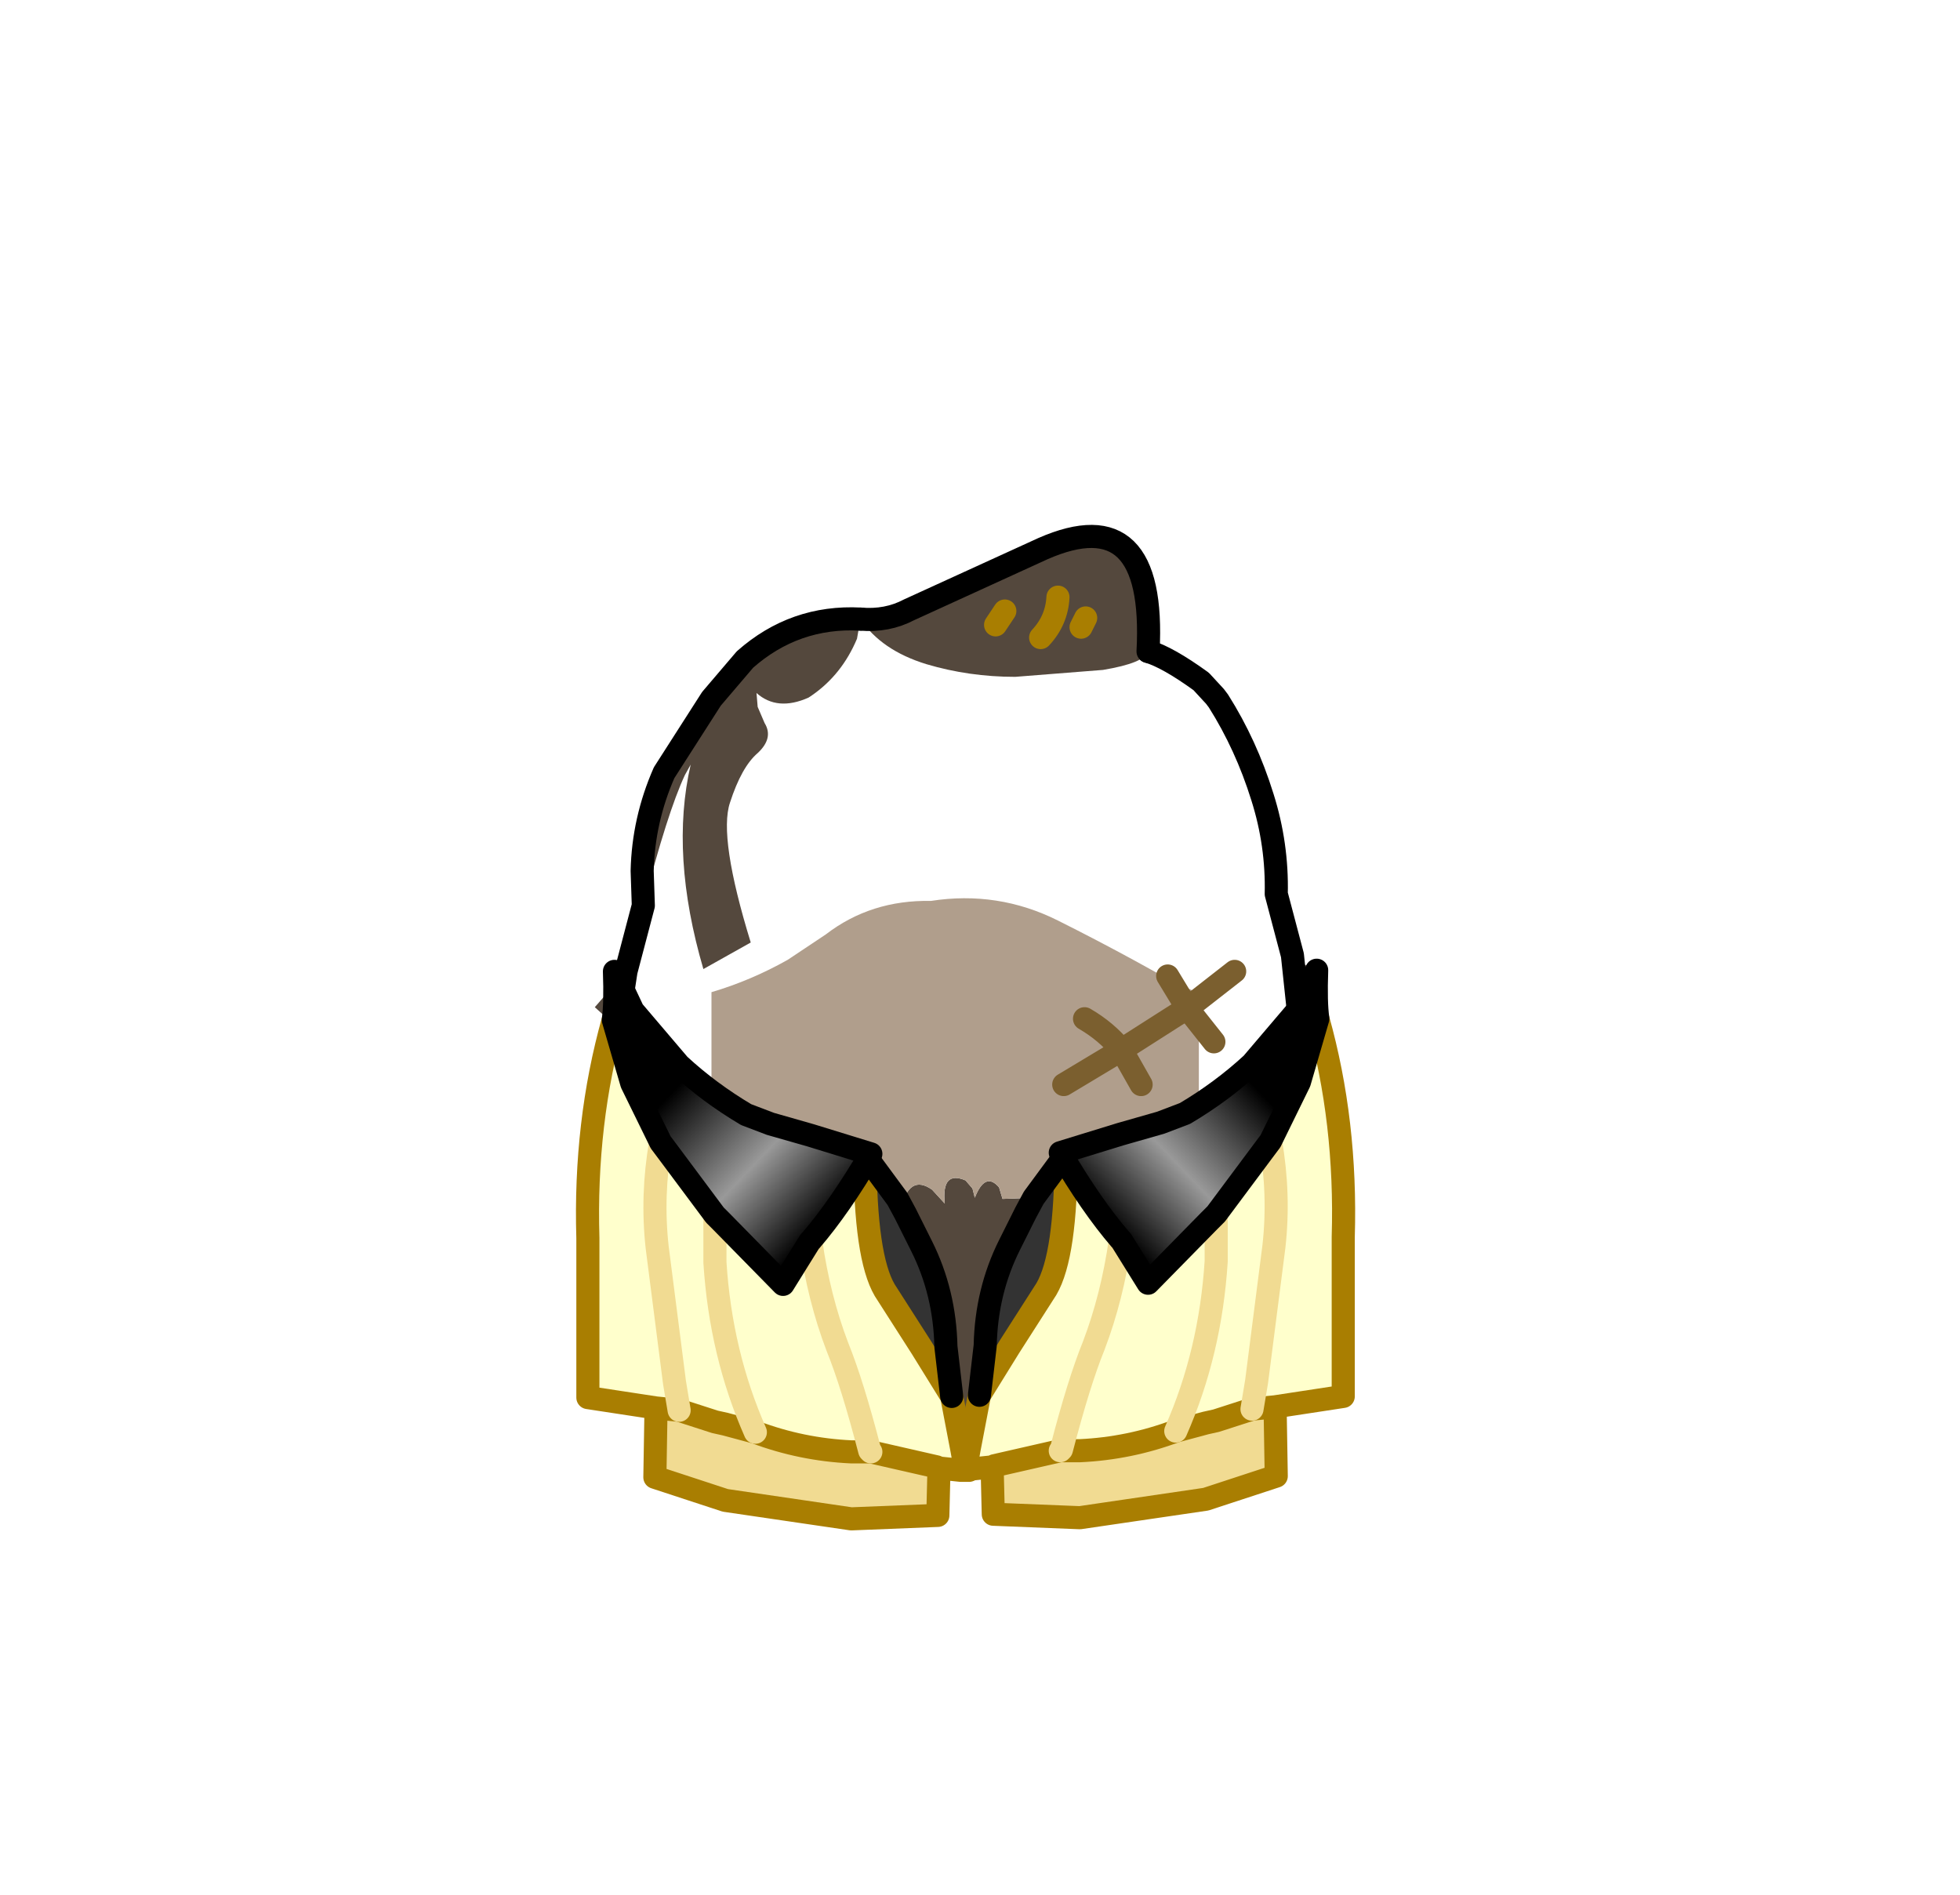
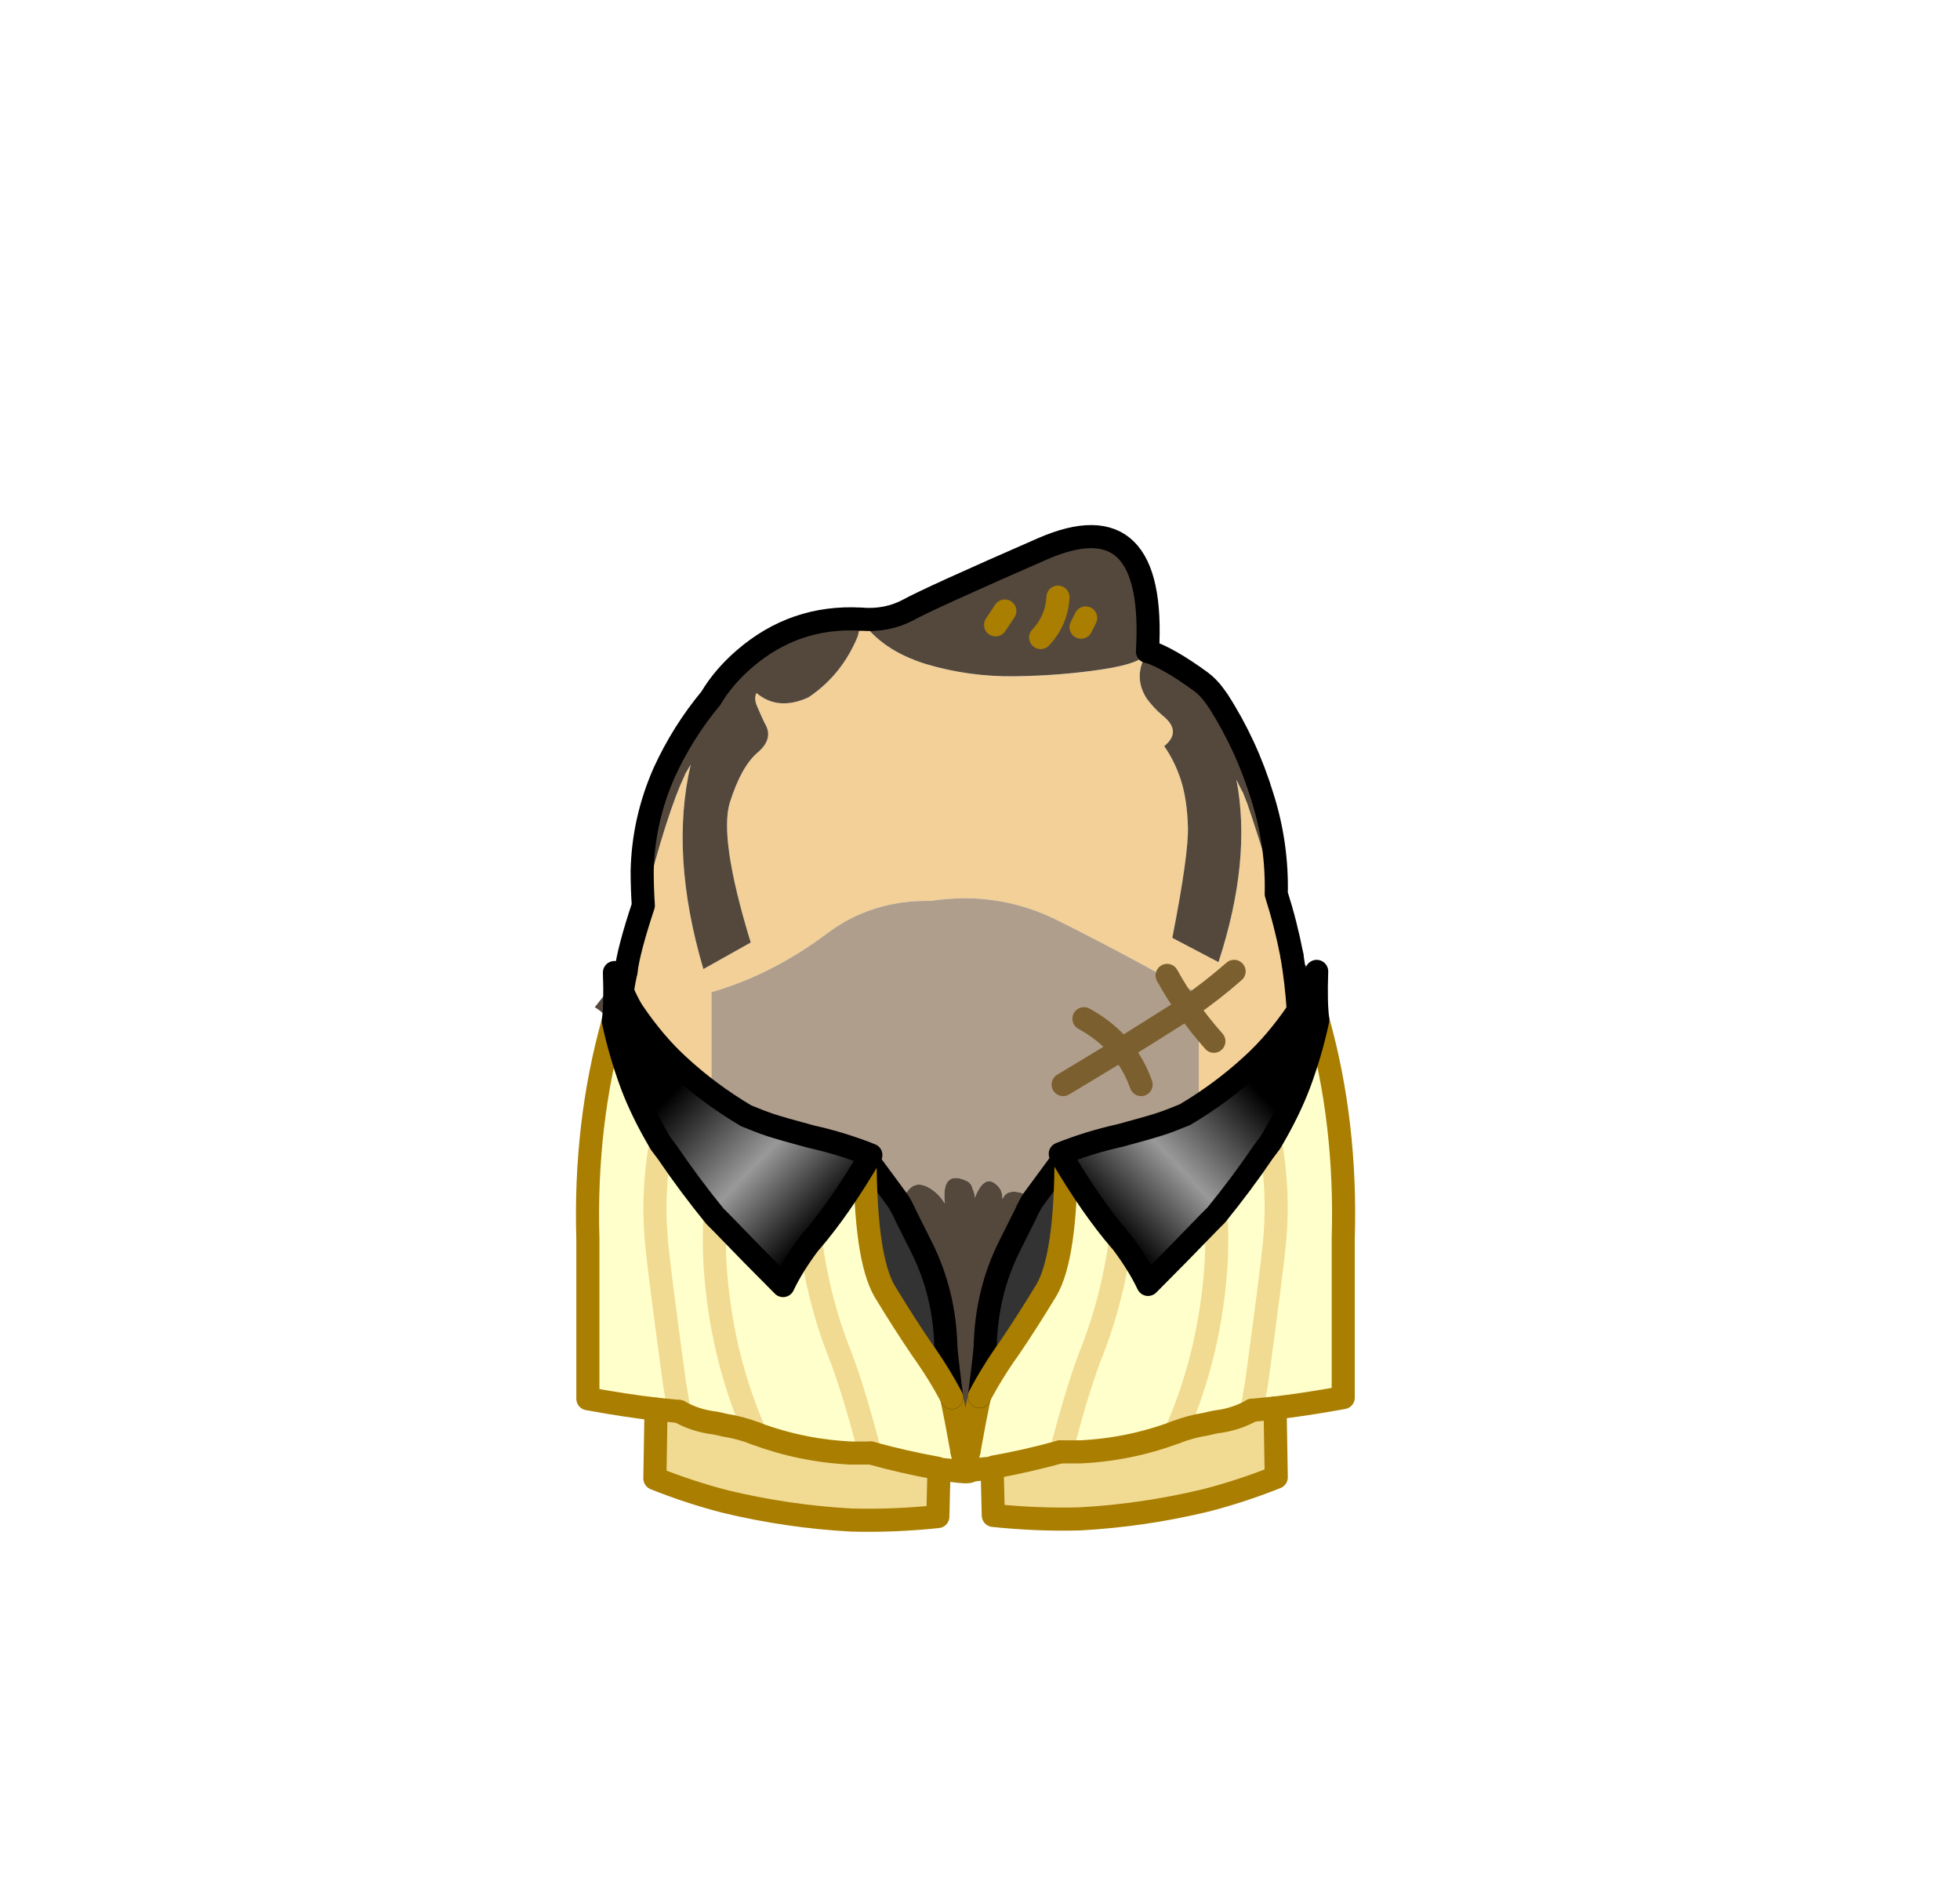
- <svg xmlns="http://www.w3.org/2000/svg" xmlns:xlink="http://www.w3.org/1999/xlink" height="82" width="84.85">
-   <g transform="translate(37.4 42.25)">
-     <use height="38.95" transform="translate(-11.65 -19.55)" width="31.25" xlink:href="#a" />
-     <use height="24.7" transform="translate(3.75 -.75)" width="17.5" xlink:href="#b" />
-     <use height="24.7" transform="matrix(-1 0 0 1 5.05 -.7)" width="17.5" xlink:href="#b" />
-   </g>
-   <defs>
+ <svg xmlns="http://www.w3.org/2000/svg" xmlns:xlink="http://www.w3.org/1999/xlink" height="82" width="84.85" version="1.1" id="svg5716">
+   <defs id="defs5714">
    <g id="a">
-       <path d="m-.15-15.45-.15.85q-.65 1.55-1.95 2.45l-.15.1q-1.35.6-2.25-.2l.05.6.3.7q.4.65-.3 1.3-.7.6-1.2 2.15-.5 1.5.9 6.05L-6.95-.3Q-8.4-5.25-7.5-9.15l-.25.45q-.75 1.6-1.8 5.65l-.05-1.5q.05-2.2.95-4.25L-6.6-12l1.45-1.7q2.15-1.9 5-1.75M-10.3-.2l-.1.65-.25 2-.45-.6-.55-.5L-10.3-.2m29.1 1.65L18.55-.9q.55.5 1.05.65l-.8 1.7M7.35 9.6l-.35.65-.7 1.4q-1 2-1.05 4.35L5 18.15h-.05l-.2.9V19H4.1l-.85-5.25q-.35-1.65-1.2-3l-.45-.65q.35-1.55 1.35-.85l.55.6q-.15-1.45.9-1l.3.35.1.4q.45-1.15 1.05-.45l.15.5 1.35-.05" fill="#54483d" fill-rule="evenodd" transform="translate(11.65 19.55)" />
-       <path d="M-6.6 5.6V.7Q-4.9.2-3.3-.7l1.65-1.1Q.3-3.3 2.9-3.25q2.9-.45 5.5.85 1.7.85 3.35 1.75l1.45.8.3.15 1 .45v4.8q-.5.1-.6.4l-1.05.4-1.75.5q-1.35.3-2.35.85l-1.4 1.9L6 9.65l-.15-.5q-.6-.7-1.05.45l-.1-.4-.3-.35q-1.05-.45-.9 1l-.55-.6q-1-.7-1.35.85l-1.45-2 .4-.55h-.9l-1.7-.4-1.45-.25-2.35-.95q-.4-.15-.75-.35" fill="#b09e8c" fill-rule="evenodd" transform="translate(11.65 19.55)" />
-       <path d="M11.1 11.45v-.05l.05.05h-.05" fill-rule="evenodd" transform="translate(11.65 19.55)" />
-       <path d="m5 18.15-.25 1.25v-.35l.2-.9H5" fill="#ffc" fill-rule="evenodd" transform="translate(11.65 19.55)" />
-       <path d="M17.85-3.55q.05-2.15-.6-4.2-.7-2.25-1.9-4.15l-.15-.2-.6-.65q-1.45-1.05-2.3-1.3m-21.85 11L-10.3-.2l-.1.65-.25 2m29.45-1L18.55-.9l-.7-2.65m-18-11.9q-2.85-.15-5 1.75L-6.6-12l-2.05 3.2q-.9 2.05-.95 4.25l.05 1.5" fill="none" stroke="#000" stroke-linecap="round" stroke-linejoin="round" transform="translate(11.65 19.55)" />
-       <path d="M11.1 11.45v-.05Q9.85 9.95 8.75 7.7" fill="none" stroke="#a97e01" stroke-linecap="round" stroke-linejoin="round" transform="translate(11.65 19.55)" />
-       <path d="M13.15 0 14 1.4l2.05-1.6m-.9 3.05L14 1.4l-.5.3-2.35 1.5.85 1.5m-3.35 0 2.5-1.5q-.65-.8-1.6-1.35" fill="none" stroke="#7b5f2f" stroke-linecap="round" stroke-linejoin="round" transform="translate(11.65 19.55)" />
-       <path d="M12.3-14.05q-.15.5-1.95.8l-3.8.3q-2 0-3.85-.55-1.95-.6-2.85-1.95 1.15.1 2.1-.4l5.8-2.65q4.9-2.15 4.55 4.45m-4.65-.6q.7-.75.75-1.75-.05 1-.75 1.75m1.75-.45.2-.4-.2.4m-3.7-.1.4-.6-.4.6" fill="#54483d" fill-rule="evenodd" transform="translate(11.65 19.55)" />
-       <path d="M-.15-15.45q1.15.1 2.1-.4l5.8-2.65q4.9-2.15 4.55 4.45" fill="none" stroke="#000" stroke-linecap="round" stroke-linejoin="round" transform="translate(11.65 19.55)" />
-       <path d="m6.1-15.8-.4.6m3.9-.3-.2.4m-1-1.3q-.05 1-.75 1.75" fill="none" stroke="#a97e01" stroke-linecap="round" stroke-linejoin="round" transform="translate(11.65 19.55)" />
+       <path d="m-.15-15.45-.15.85q-.65 1.55-1.95 2.45l-.15.1q-1.35.6-2.25-.2l.05.6.3.7q.4.65-.3 1.3-.7.6-1.2 2.15-.5 1.5.9 6.05L-6.95-.3Q-8.4-5.25-7.5-9.15l-.25.45q-.75 1.6-1.8 5.65l-.05-1.5q.05-2.2.95-4.25L-6.6-12l1.45-1.7q2.15-1.9 5-1.75M-10.3-.2l-.1.65-.25 2-.45-.6-.55-.5L-10.3-.2m29.1 1.65L18.55-.9q.55.5 1.05.65l-.8 1.7M7.35 9.6l-.35.65-.7 1.4q-1 2-1.05 4.35L5 18.15h-.05l-.2.9V19H4.1l-.85-5.25q-.35-1.65-1.2-3l-.45-.65q.35-1.55 1.35-.85l.55.6q-.15-1.45.9-1l.3.35.1.4q.45-1.15 1.05-.45l.15.5 1.35-.05" fill="#54483d" fill-rule="evenodd" transform="translate(11.65 19.55)" id="path5666" />
+       <path d="M-6.6 5.6V.7Q-4.9.2-3.3-.7l1.65-1.1Q.3-3.3 2.9-3.25q2.9-.45 5.5.85 1.7.85 3.35 1.75l1.45.8.3.15 1 .45v4.8q-.5.1-.6.4l-1.05.4-1.75.5q-1.35.3-2.35.85l-1.4 1.9L6 9.65l-.15-.5q-.6-.7-1.05.45l-.1-.4-.3-.35q-1.05-.45-.9 1l-.55-.6q-1-.7-1.35.85l-1.45-2 .4-.55h-.9l-1.7-.4-1.45-.25-2.35-.95q-.4-.15-.75-.35" fill="#b09e8c" fill-rule="evenodd" transform="translate(11.65 19.55)" id="path5668" />
+       <path d="M11.1 11.45v-.05l.05.05h-.05" fill-rule="evenodd" transform="translate(11.65 19.55)" id="path5670" />
+       <path d="m5 18.15-.25 1.25v-.35l.2-.9H5" fill="#ffc" fill-rule="evenodd" transform="translate(11.65 19.55)" id="path5672" />
+       <path d="M17.85-3.55q.05-2.15-.6-4.2-.7-2.25-1.9-4.15l-.15-.2-.6-.65q-1.45-1.05-2.3-1.3m-21.85 11L-10.3-.2l-.1.65-.25 2m29.45-1L18.55-.9l-.7-2.65m-18-11.9q-2.85-.15-5 1.75L-6.6-12l-2.05 3.2q-.9 2.05-.95 4.25l.05 1.5" fill="none" stroke="#000" stroke-linecap="round" stroke-linejoin="round" transform="translate(11.65 19.55)" id="path5674" />
+       <path d="M11.1 11.45v-.05Q9.85 9.95 8.75 7.7" fill="none" stroke="#a97e01" stroke-linecap="round" stroke-linejoin="round" transform="translate(11.65 19.55)" id="path5676" />
+       <path d="M13.15 0 14 1.4l2.05-1.6m-.9 3.05L14 1.4l-.5.3-2.35 1.5.85 1.5m-3.35 0 2.5-1.5q-.65-.8-1.6-1.35" fill="none" stroke="#7b5f2f" stroke-linecap="round" stroke-linejoin="round" transform="translate(11.65 19.55)" id="path5678" />
+       <path d="M12.3-14.05q-.15.5-1.95.8l-3.8.3q-2 0-3.85-.55-1.95-.6-2.85-1.95 1.15.1 2.1-.4l5.8-2.65q4.9-2.15 4.55 4.45m-4.65-.6q.7-.75.75-1.75-.05 1-.75 1.75m1.75-.45.2-.4-.2.4m-3.7-.1.4-.6-.4.6" fill="#54483d" fill-rule="evenodd" transform="translate(11.65 19.55)" id="path5680" />
+       <path d="M-.15-15.45q1.15.1 2.1-.4l5.8-2.65q4.9-2.15 4.55 4.45" fill="none" stroke="#000" stroke-linecap="round" stroke-linejoin="round" transform="translate(11.65 19.55)" id="path5682" />
+       <path d="m6.1-15.8-.4.6m3.9-.3-.2.4m-1-1.3q-.05 1-.75 1.75" fill="none" stroke="#a97e01" stroke-linecap="round" stroke-linejoin="round" transform="translate(11.65 19.55)" id="path5684" />
    </g>
    <g id="d">
-       <path d="M4.5 7.95q1.1 2.25 2.35 3.7v.05h.05l1.15 1.85 2.65-2.7.3-.3 2.05-2.75.3-.4 1.25-2.55.8-2.75q1.25 4.45 1.1 9.45v6.9l-2.95.45-1 .1.2-1.2.75-5.85q.25-2.25-.15-4.55.4 2.3.15 4.55l-.75 5.85-.2 1.2-1.55.5-.45.1-1.3.35q-2 .75-4.15.85h-.85l-2.85.65-.1.05-.95.1H0v-.85h.05l.1.85.15-.85.45-2.35 1.3-2.1 1.6-2.5q.85-1.45.85-5.85m2.35 3.75q-.35 2.45-1.15 4.55-.65 1.6-1.4 4.5l-.05.05.05-.05q.75-2.9 1.4-4.5.8-2.1 1.15-4.55M11 10.55v2.05q-.25 3.95-1.75 7.35 1.5-3.4 1.75-7.35v-2.05" fill="#ffc" fill-rule="evenodd" transform="translate(.5 .5)" />
-       <path d="M.75 18.4 1 16.25q.05-2.35 1.05-4.35l.7-1.4.35-.65 1.4-1.9q0 4.4-.85 5.85l-1.6 2.5-1.3 2.1" fill="#333" fill-rule="evenodd" transform="translate(.5 .5)" />
-       <path d="M.05 20.75H.3l-.15.85-.1-.85" fill="#54483d" fill-rule="evenodd" transform="translate(.5 .5)" />
-       <path d="m13.55 18.9.05 3-3.05 1-5.45.8-3.75-.15-.05-2.05.1-.05 2.85-.65h.85q2.15-.1 4.15-.85l1.3-.35.45-.1 1.55-.5 1-.1" fill="#f1db92" fill-rule="evenodd" transform="translate(.5 .5)" />
-       <path d="M15.4 2.1q1.25 4.45 1.1 9.45v6.9l-2.95.45.05 3-3.05 1-5.45.8-3.75-.15-.05-2.05-.95.1H0m.3-.85.45-2.35 1.3-2.1 1.6-2.5q.85-1.45.85-5.85M12.55 19l1-.1M.15 21.6l.15-.85m-.25 0 .1.85m12.4-2.6-1.55.5-.45.1-1.3.35q-2 .75-4.15.85h-.85l-2.85.65-.1.05" fill="none" stroke="#a97e01" stroke-linecap="round" stroke-linejoin="round" transform="translate(.5 .5)" />
-       <path d="M13.35 7.4q.4 2.3.15 4.55l-.75 5.85-.2 1.2m-8.3 1.8.05-.05q.75-2.9 1.4-4.5.8-2.1 1.15-4.55m2.4 8.25q1.5-3.4 1.75-7.35v-2.05" fill="none" stroke="#f1db92" stroke-linecap="round" stroke-linejoin="round" transform="translate(.5 .5)" />
-       <path d="M.75 18.4 1 16.25q.05-2.35 1.05-4.35l.7-1.4.35-.65 1.4-1.9" fill="none" stroke="#000" stroke-linecap="round" stroke-linejoin="round" transform="translate(.5 .5)" />
-       <path d="m14.55 1.7.8-1.7q-.05 1.4.05 2.1l-.8 2.75-1.25 2.55-.3.4L11 10.55l-.3.3-2.65 2.7L6.9 11.7l-.05-.05Q5.6 10.2 4.25 7.9l2.6-.8 1.75-.5 1.05-.4q1.6-.95 2.9-2.15l2-2.35" fill="url(#c)" fill-rule="evenodd" transform="translate(.5 .5)" />
-       <path d="m14.55 1.7.8-1.7q-.05 1.4.05 2.1l-.8 2.75-1.25 2.55-.3.4L11 10.55l-.3.3-2.65 2.7L6.9 11.7l-.05-.05Q5.6 10.2 4.25 7.9l2.6-.8 1.75-.5 1.05-.4q1.6-.95 2.9-2.15l2-2.35Z" fill="none" stroke="#000" stroke-linecap="round" stroke-linejoin="round" transform="translate(.5 .5)" />
+       <path d="M4.5 7.95q1.1 2.25 2.35 3.7v.05h.05l1.15 1.85 2.65-2.7.3-.3 2.05-2.75.3-.4 1.25-2.55.8-2.75q1.25 4.45 1.1 9.45v6.9l-2.95.45-1 .1.2-1.2.75-5.85q.25-2.25-.15-4.55.4 2.3.15 4.55l-.75 5.85-.2 1.2-1.55.5-.45.1-1.3.35q-2 .75-4.15.85h-.85l-2.85.65-.1.05-.95.1H0v-.85h.05l.1.85.15-.85.45-2.35 1.3-2.1 1.6-2.5q.85-1.45.85-5.85m2.35 3.75q-.35 2.45-1.15 4.55-.65 1.6-1.4 4.5l-.05.05.05-.05q.75-2.9 1.4-4.5.8-2.1 1.15-4.55M11 10.55v2.05q-.25 3.95-1.75 7.35 1.5-3.4 1.75-7.35v-2.05" fill="#ffc" fill-rule="evenodd" transform="translate(.5 .5)" id="path5687" />
+       <path d="M.75 18.4 1 16.25q.05-2.35 1.05-4.35l.7-1.4.35-.65 1.4-1.9q0 4.4-.85 5.85l-1.6 2.5-1.3 2.1" fill="#333" fill-rule="evenodd" transform="translate(.5 .5)" id="path5689" />
+       <path d="M.05 20.75H.3l-.15.85-.1-.85" fill="#54483d" fill-rule="evenodd" transform="translate(.5 .5)" id="path5691" />
+       <path d="m13.55 18.9.05 3-3.05 1-5.45.8-3.75-.15-.05-2.05.1-.05 2.85-.65h.85q2.15-.1 4.15-.85l1.3-.35.45-.1 1.55-.5 1-.1" fill="#f1db92" fill-rule="evenodd" transform="translate(.5 .5)" id="path5693" />
+       <path d="M15.4 2.1q1.25 4.45 1.1 9.45v6.9l-2.95.45.05 3-3.05 1-5.45.8-3.75-.15-.05-2.05-.95.1H0m.3-.85.45-2.35 1.3-2.1 1.6-2.5q.85-1.45.85-5.85M12.55 19l1-.1M.15 21.6l.15-.85m-.25 0 .1.85m12.4-2.6-1.55.5-.45.1-1.3.35q-2 .75-4.15.85h-.85l-2.85.65-.1.05" fill="none" stroke="#a97e01" stroke-linecap="round" stroke-linejoin="round" transform="translate(.5 .5)" id="path5695" />
+       <path d="M13.35 7.4q.4 2.3.15 4.55l-.75 5.85-.2 1.2m-8.3 1.8.05-.05q.75-2.9 1.4-4.5.8-2.1 1.15-4.55m2.4 8.25q1.5-3.4 1.75-7.35v-2.05" fill="none" stroke="#f1db92" stroke-linecap="round" stroke-linejoin="round" transform="translate(.5 .5)" id="path5697" />
+       <path d="M.75 18.4 1 16.25q.05-2.35 1.05-4.35l.7-1.4.35-.65 1.4-1.9" fill="none" stroke="#000" stroke-linecap="round" stroke-linejoin="round" transform="translate(.5 .5)" id="path5699" />
+       <path d="m14.55 1.7.8-1.7q-.05 1.4.05 2.1l-.8 2.75-1.25 2.55-.3.4L11 10.55l-.3.3-2.65 2.7L6.9 11.7l-.05-.05Q5.6 10.2 4.25 7.9l2.6-.8 1.75-.5 1.05-.4q1.6-.95 2.9-2.15l2-2.35" fill="url(#c)" fill-rule="evenodd" transform="translate(.5 .5)" id="path5701" />
+       <path d="m14.55 1.7.8-1.7q-.05 1.4.05 2.1l-.8 2.75-1.25 2.55-.3.4L11 10.55l-.3.3-2.65 2.7L6.9 11.7l-.05-.05Q5.6 10.2 4.25 7.9l2.6-.8 1.75-.5 1.05-.4q1.6-.95 2.9-2.15l2-2.35Z" fill="none" stroke="#000" stroke-linecap="round" stroke-linejoin="round" transform="translate(.5 .5)" id="path5703" />
    </g>
    <linearGradient gradientTransform="matrix(-.0038 .0037 -.0057 -.006 7.35 5.75)" gradientUnits="userSpaceOnUse" id="c" spreadMethod="pad" x1="-819.2" x2="819.2">
-       <stop offset="0" />
-       <stop offset=".545" stop-color="#999" />
-       <stop offset="1" />
+       <stop offset="0" id="stop5706" />
+       <stop offset=".545" stop-color="#999" id="stop5708" />
+       <stop offset="1" id="stop5710" />
    </linearGradient>
    <use height="24.7" width="17.5" xlink:href="#d" id="b" />
+     <linearGradient gradientUnits="userSpaceOnUse" color-interpolation="sRGB" x1="10.5" y1="2.75" x2="4.2" y2="8.75" id="linearGradient">
+       <stop stop-color="#000" stop-opacity="1" offset="0" id="stop2494" />
+       <stop stop-color="#999" stop-opacity="1" offset="0.545" id="stop2496" />
+       <stop stop-color="#000" stop-opacity="1" offset="1" id="stop2498" />
+     </linearGradient>
+     <linearGradient xlink:href="#linearGradient" id="linearGradient5949" gradientUnits="userSpaceOnUse" x1="10.5" y1="2.75" x2="4.2" y2="8.75" />
+     <linearGradient xlink:href="#linearGradient" id="linearGradient5989" gradientUnits="userSpaceOnUse" x1="10.5" y1="2.75" x2="4.2" y2="8.75" />
  </defs>
+   <g style="display:inline" id="g4760" transform="translate(37.4,42.25)">
+     <path fill="#f2d097" d="m 12.275,-14.05 q -0.139,0.502 -1.95,0.775 -1.819,0.275 -3.8,0.3 -1.976,0.025 -3.825,-0.525 -1.95,-0.6 -2.85,-1.95 -0.046,0.594 -0.15,0.825 -0.663,1.55 -1.975,2.475 -0.074,0.051 -0.15,0.1 -1.307,0.579 -2.225,-0.2 -0.124,0.225 0.025,0.575 0.149,0.35 0.325,0.725 0.417,0.665 -0.3,1.275 -0.71,0.604 -1.2,2.15 -0.487,1.548 0.9,6.075 L -6.95,-0.3 Q -8.407,-5.234 -7.5,-9.15 l -0.25,0.425 V -8.7 q -0.766,1.579 -1.8,5.65 -0.637,1.919 -0.75,2.85 -0.11,0.529 -0.125,0.65 -0.176,1.4 -0.25,1.975 0.097,0.129 0.2,0.25 1.801,1.804 3.875,2.9 V 0.7 q 1.693,-0.488 3.275,-1.4 0.855,-0.489 1.675,-1.1 1.95,-1.5 4.55,-1.45 2.9,-0.45 5.5,0.85 1.682,0.841 3.325,1.725 0.723,0.39 1.45,0.8 0.158,0.082 0.325,0.175 0.5,0.2 1,0.45 v 4.8 Q 14,5.65 13.9,5.95 15.5,5 16.8,3.8 17.846,2.867 18.8,1.45 18.726,0.277 18.525,-0.9 18.271,-2.223 17.85,-3.55 16.982,-6.343 16.6,-7.45 l -0.225,-0.5 H 16.4 q -0.088,-0.156 -0.275,-0.55 0.67,3.468 -0.775,7.9 l -2,-1.05 q 0.718,-3.671 0.675,-4.825 -0.036,-1.162 -0.3,-2 Q 13.453,-9.304 13,-9.95 q 0.8,-0.65 -0.1,-1.35 -0.35,-0.3 -0.65,-0.7 -0.645,-0.992 0.05,-2.05 h -0.025" id="path4712" />
+     <path fill="#54483d" d="m 14.575,-12.75 q -1.415,-1.029 -2.275,-1.3 -0.695,1.058 -0.05,2.05 0.3,0.4 0.65,0.7 0.9,0.7 0.1,1.35 0.453,0.646 0.725,1.475 0.264,0.838 0.3,2 0.043,1.154 -0.675,4.825 l 2,1.05 q 1.445,-4.432 0.775,-7.9 0.187,0.394 0.275,0.55 0.148,0.357 0.2,0.5 0.382,1.107 1.25,3.9 0.05,-2.15 -0.6,-4.2 -0.687,-2.257 -1.925,-4.175 L 15.2,-12.1 q -0.278,-0.396 -0.625,-0.65" id="path4714" />
+     <path fill="#b09e8c" d="M 8.4,-2.4 Q 5.8,-3.7 2.9,-3.25 0.3,-3.3 -1.65,-1.8 -2.47,-1.189 -3.325,-0.7 -4.907,0.212 -6.6,0.7 v 4.875 q 0.371,0.201 0.75,0.375 1.278,0.583 2.325,0.925 0.73,0.183 1.45,0.25 1.195,0.117 1.725,0.4 0.584,0.054 0.9,0.025 -0.202,0.259 -0.4,0.525 l 1.425,2 Q 1.95,8.55 2.95,9.25 3.3,9.5 3.5,9.85 3.35,8.4 4.4,8.85 4.65,8.95 4.7,9.2 4.8,9.4 4.8,9.6 5.25,8.45 5.85,9.15 6,9.35 6,9.65 6.25,9.05 7.325,9.6 L 8.75,7.7 Q 9.735,7.146 11.075,6.825 12.407,6.501 12.85,6.35 13.298,6.2 13.9,5.95 14,5.65 14.5,5.55 V 0.75 Q 14,0.5 13.5,0.3 13.333,0.207 13.175,0.125 12.448,-0.285 11.725,-0.675 10.082,-1.559 8.4,-2.4" id="path4716" />
+     <path fill="#54483d" d="M 19.6,-0.25 Q 19.079,-0.392 18.525,-0.9 18.726,0.277 18.8,1.45 19.105,1 19.6,-0.25" id="path4718" />
+     <path fill="#000000" d="m 11.075,11.425 0.075,0.025 q -0.035,-0.041 -0.075,-0.075 -0.003,0.025 0,0.05" id="path4720" />
+     <path fill="#54483d" d="m 1.575,10.075 q 0.246,0.327 0.45,0.675 0.865,1.362 1.225,3 0.349,1.513 0.85,5.25 h 0.65 v 0.05 q 0.145,-0.851 0.2,-0.9 L 4.975,18.125 Q 5.223,16.576 5.25,16 5.3,13.65 6.3,11.65 6.64,10.935 7,10.25 7.157,9.919 7.325,9.6 6.25,9.05 6,9.65 6,9.35 5.85,9.15 5.25,8.45 4.8,9.6 4.8,9.4 4.7,9.2 4.65,8.95 4.4,8.85 3.35,8.4 3.5,9.85 3.3,9.5 2.95,9.25 q -1,-0.7 -1.375,0.825" id="path4722" />
+     <path fill="#ffffcc" d="M 4.975,18.125 4.95,18.15 q -0.055,0.049 -0.2,0.9 v 0.35 q 0.128,-0.699 0.225,-1.275" id="path4724" />
+     <path fill="#54483d" d="m -0.15,-15.45 q -2.853,-0.153 -5.025,1.725 -0.906,0.783 -1.45,1.7 -1.225,1.475 -2.025,3.225 -0.9,2.05 -0.95,4.25 0,0.75 0.05,1.5 1.034,-4.071 1.8,-5.65 V -8.725 L -7.5,-9.15 q -0.907,3.916 0.55,8.85 l 2.05,-1.15 q -1.387,-4.527 -0.9,-6.075 0.49,-1.546 1.2,-2.15 0.717,-0.61 0.3,-1.275 -0.176,-0.375 -0.325,-0.725 -0.149,-0.35 -0.025,-0.575 0.918,0.779 2.225,0.2 0.076,-0.049 0.15,-0.1 1.312,-0.925 1.975,-2.475 0.104,-0.231 0.15,-0.825" id="path4726" />
+     <path fill="#54483d" d="m -11.1,1.85 q 0.207,0.306 0.425,0.575 0.074,-0.575 0.25,-1.975 0.015,-0.121 0.125,-0.65 -0.7,0.7 -1.35,1.55 0.388,0.242 0.55,0.5" id="path4728" />
+     <path fill="none" stroke="#333333" stroke-width="1" stroke-linecap="round" stroke-linejoin="round" vector-effect="non-scaling-stroke" d="M 12.275,-14.05 H 12.3" id="path4730" />
+     <path fill="none" stroke="#000000" stroke-linecap="round" stroke-linejoin="round" d="m -5.175,-13.725 q 2.172,-1.878 5.025,-1.725 m -6.475,3.425 q 0.544,-0.917 1.45,-1.7 M -8.65,-8.8 q 0.8,-1.75 2.025,-3.225 M -9.6,-4.55 q 0.05,-2.2 0.95,-4.25 m -0.9,5.75 Q -9.6,-3.8 -9.6,-4.55 m -0.7,4.35 q 0.113,-0.931 0.75,-2.85 m 27.4,-0.5 q 0.421,1.327 0.675,2.65 M 17.25,-7.75 q 0.65,2.05 0.6,4.2 m -2.525,-8.375 q 1.238,1.918 1.925,4.175 m -2.05,-4.35 0.125,0.175 m -0.75,-0.825 q 0.347,0.254 0.625,0.65 m -2.9,-1.95 q 0.86,0.271 2.275,1.3" id="path4732" />
+     <path fill="none" stroke="#a97e01" stroke-linecap="round" stroke-linejoin="round" d="m 11.075,11.425 q -0.003,-0.025 0,-0.05 M 8.75,7.7 q 1.125,2.247 2.325,3.675" id="path4734" />
+     <path fill="none" stroke="#000000" stroke-linecap="round" stroke-linejoin="round" d="m -10.3,-0.2 q -0.11,0.529 -0.125,0.65 -0.176,1.4 -0.25,1.975 M 18.8,1.45 Q 18.726,0.277 18.525,-0.9" id="path4736" />
+     <path fill="none" stroke="#7b5f2f" stroke-linecap="round" stroke-linejoin="round" d="M 15.15,2.825 Q 14.526,2.123 14,1.375 13.756,1.543 13.5,1.7 12.335,2.438 11.15,3.175 11.696,3.843 12,4.7 M 11.15,3.175 Q 9.898,3.938 8.625,4.7 M 11.15,3.175 Q 10.503,2.382 9.525,1.85 M 14,1.375 q -0.477,-0.681 -0.875,-1.4 M 14,1.375 q 1.064,-0.73 2.025,-1.575" id="path4738" />
+     <path fill="#54483d" d="m 10.325,-13.275 q 1.811,-0.273 1.95,-0.775 0.383,-6.579 -4.525,-4.45 -4.896,2.139 -5.825,2.65 -0.929,0.499 -2.075,0.4 0.9,1.35 2.85,1.95 1.849,0.55 3.825,0.525 1.981,-0.025 3.8,-0.3" id="path4740" />
+     <path fill="#54483d" d="m 6.1,-15.8 q -0.2,0.3 -0.4,0.6 0.2,-0.3 0.4,-0.6" id="path4742" />
+     <path fill="#54483d" d="m 9.6,-15.5 q -0.1,0.2 -0.2,0.4 0.1,-0.2 0.2,-0.4" id="path4744" />
+     <path fill="#54483d" d="m 8.4,-16.4 q -0.05,1 -0.75,1.75 0.7,-0.75 0.75,-1.75" id="path4746" />
+     <path fill="none" stroke="#000000" stroke-linecap="round" stroke-linejoin="round" d="m 12.275,-14.05 q 0.383,-6.579 -4.525,-4.45 -4.896,2.139 -5.825,2.65 -0.929,0.499 -2.075,0.4" id="path4748" />
+     <path fill="none" stroke="#a97e01" stroke-linecap="round" stroke-linejoin="round" d="m 6.1,-15.8 q -0.2,0.3 -0.4,0.6" id="path4750" />
+     <path fill="none" stroke="#a97e01" stroke-linecap="round" stroke-linejoin="round" d="m 9.6,-15.5 q -0.1,0.2 -0.2,0.4" id="path4752" />
+     <path fill="none" stroke="#a97e01" stroke-linecap="round" stroke-linejoin="round" d="m 8.4,-16.4 q -0.05,1 -0.75,1.75" id="path4754" />
+     <g id="use4756" transform="translate(4.25,-0.199)">
+       <path fill="#ffffcc" d="m 16.5,11.55 q 0.15,-5 -1.1,-9.45 -0.3,1.4 -0.8,2.75 -0.45,1.2 -1.25,2.55 0.4,2.3 0.15,4.55 -0.1,1.05 -0.75,5.85 -0.1,0.55 -0.2,1.2 0.5,-0.05 1,-0.1 1.3,-0.15 2.95,-0.45 v -6.9" id="path5911" />
+       <path fill="#ffffcc" d="M 11,10.55 Q 10.85,10.7 10.7,10.85 9.4,12.2 8.05,13.55 7.65,12.7 6.9,11.7 H 6.85 q -0.35,2.45 -1.15,4.55 -0.65,1.6 -1.4,4.5 -0.05,0 -0.05,0.05 0.45,0 0.85,0 2.15,-0.1 4.15,-0.85 1.5,-3.4 1.75,-7.35 0.05,-1.05 0,-2.05" id="path5913" />
+       <path fill="#ffffcc" d="M 13.05,7.8 Q 12.1,9.2 11,10.55 q 0.05,1 0,2.05 -0.25,3.95 -1.75,7.35 0.65,-0.25 1.3,-0.35 0.2,-0.05 0.45,-0.1 0.85,-0.1 1.55,-0.5 0.1,-0.65 0.2,-1.2 Q 13.4,13 13.5,11.95 13.75,9.7 13.35,7.4 13.2,7.6 13.05,7.8" id="path5915" />
+       <path fill="#ffffcc" d="M 6.85,11.65 Q 5.6,10.2 4.5,7.95 q 0,4.4 -0.85,5.85 -0.85,1.4 -1.6,2.5 -0.75,1.05 -1.3,2.1 -0.2,0.95 -0.45,2.35 -0.1,0.4 -0.15,0.85 0.1,0 0.2,0 0.4,-0.05 0.95,-0.1 0.05,-0.05 0.1,-0.05 1.4,-0.25 2.85,-0.65 0,-0.05 0.05,-0.05 0.75,-2.9 1.4,-4.5 0.8,-2.1 1.15,-4.55 -0.05,-0.05 0,-0.05" id="path5917" />
+       <path fill="#333333" d="M 4.5,7.95 3.1,9.85 Q 2.9,10.15 2.75,10.5 2.4,11.2 2.05,11.9 1.05,13.9 1,16.25 0.95,16.85 0.75,18.4 1.3,17.35 2.05,16.3 2.8,15.2 3.65,13.8 4.5,12.35 4.5,7.95" id="path5919" />
+       <path fill="#ffffcc" d="M 0.05,20.75 H 0 V 21.6 H 0.15 Q 0.1,21.15 0.05,20.75" id="path5921" />
+       <path fill="#54483d" d="M 0.3,20.75 H 0.05 q 0.05,0.4 0.1,0.85 0.05,-0.45 0.15,-0.85" id="path5923" />
+       <path fill="#f1db92" d="m 1.4,21.45 q -0.05,0 -0.1,0.05 l 0.05,2.05 q 1.9,0.2 3.75,0.15 2.75,-0.15 5.45,-0.8 1.55,-0.4 3.05,-1 l -0.05,-3 q -0.5,0.05 -1,0.1 -0.7,0.4 -1.55,0.5 -0.25,0.05 -0.45,0.1 -0.65,0.1 -1.3,0.35 -2,0.75 -4.15,0.85 -0.4,0 -0.85,0 -1.45,0.4 -2.85,0.65" id="path5925" />
+       <path fill="none" stroke="#a97e01" stroke-linecap="round" stroke-linejoin="round" d="m 0.3,20.75 q 0.25,-1.4 0.45,-2.35 m -0.6,3.2 H 0 m 0.35,0 q -0.1,0 -0.2,0 M 1.3,21.5 q -0.55,0.05 -0.95,0.1 m 1,1.95 L 1.3,21.5 m 3.8,2.2 Q 3.25,23.75 1.35,23.55 m 9.2,-0.65 q -2.7,0.65 -5.45,0.8 m 8.5,-1.8 q -1.5,0.6 -3.05,1 m 3,-4 0.05,3 m 2.9,-3.45 q -1.65,0.3 -2.95,0.45 m 2.95,-7.35 v 6.9 M 15.4,2.1 q 1.25,4.45 1.1,9.45" id="path5927" />
+       <path fill="none" stroke="#000000" stroke-linecap="round" stroke-linejoin="round" d="M 3.1,9.85 4.5,7.95 M 2.75,10.5 Q 2.9,10.15 3.1,9.85 M 2.05,11.9 Q 2.4,11.2 2.75,10.5 M 1,16.25 Q 1.05,13.9 2.05,11.9 m -1.3,6.5 Q 0.95,16.85 1,16.25" id="path5929" />
+       <path fill="none" stroke="#f1db92" stroke-linecap="round" stroke-linejoin="round" d="m 13.35,7.4 q 0.4,2.3 0.15,4.55 -0.1,1.05 -0.75,5.85 -0.1,0.55 -0.2,1.2" id="path5931" />
+       <path fill="none" stroke="#a97e01" stroke-linecap="round" stroke-linejoin="round" d="m 12.55,19 q 0.5,-0.05 1,-0.1" id="path5933" />
+       <path fill="none" stroke="#f1db92" stroke-linecap="round" stroke-linejoin="round" d="m 6.85,11.7 q -0.35,2.45 -1.15,4.55 -0.65,1.6 -1.4,4.5 -0.05,0 -0.05,0.05 m 5,-0.85 q 1.5,-3.4 1.75,-7.35 0.05,-1.05 0,-2.05" id="path5935" />
+       <path fill="none" stroke="#a97e01" stroke-linecap="round" stroke-linejoin="round" d="m 4.25,20.8 q 0.45,0 0.85,0 2.15,-0.1 4.15,-0.85" id="path5937" />
+       <path fill="none" stroke="#a97e01" stroke-linecap="round" stroke-linejoin="round" d="M 9.25,19.95 Q 9.9,19.7 10.55,19.6 10.75,19.55 11,19.5 11.85,19.4 12.55,19" id="path5939" />
+       <path fill="none" stroke="#a97e01" stroke-linecap="round" stroke-linejoin="round" d="m 4.5,7.95 q 0,4.4 -0.85,5.85 -0.85,1.4 -1.6,2.5 -0.75,1.05 -1.3,2.1 M 0.3,20.75 Q 0.2,21.15 0.15,21.6 M 1.3,21.5 Q 1.35,21.45 1.4,21.45 2.8,21.2 4.25,20.8" id="path5941" />
+       <path fill="none" stroke="#a97e01" stroke-linecap="round" stroke-linejoin="round" d="M 0.15,21.6 Q 0.1,21.15 0.05,20.75" id="path5943" />
+       <path fill="url(#linearGradient)" stroke="#000000" stroke-linecap="round" stroke-linejoin="round" d="m 15.35,0 q -0.5,1.25 -0.8,1.7 -0.95,1.4 -2,2.35 -1.3,1.2 -2.9,2.15 Q 9.05,6.45 8.6,6.6 8.15,6.75 6.85,7.1 5.5,7.4 4.25,7.9 5.6,10.2 6.85,11.65 L 6.9,11.7 q 0.75,1 1.15,1.85 Q 9.4,12.2 10.7,10.85 10.85,10.7 11,10.55 12.1,9.2 13.05,7.8 13.2,7.6 13.35,7.4 14.15,6.05 14.6,4.85 15.1,3.5 15.4,2.1 15.3,1.4 15.35,0" id="path5945" style="fill:url(#linearGradient5949)" />
+     </g>
+     <g id="use4758" transform="matrix(-1,0,0,1,4.55,-0.149)">
+       <path fill="#ffffcc" d="m 16.5,11.55 q 0.15,-5 -1.1,-9.45 -0.3,1.4 -0.8,2.75 -0.45,1.2 -1.25,2.55 0.4,2.3 0.15,4.55 -0.1,1.05 -0.75,5.85 -0.1,0.55 -0.2,1.2 0.5,-0.05 1,-0.1 1.3,-0.15 2.95,-0.45 v -6.9" id="path5951" />
+       <path fill="#ffffcc" d="M 11,10.55 Q 10.85,10.7 10.7,10.85 9.4,12.2 8.05,13.55 7.65,12.7 6.9,11.7 H 6.85 q -0.35,2.45 -1.15,4.55 -0.65,1.6 -1.4,4.5 -0.05,0 -0.05,0.05 0.45,0 0.85,0 2.15,-0.1 4.15,-0.85 1.5,-3.4 1.75,-7.35 0.05,-1.05 0,-2.05" id="path5953" />
+       <path fill="#ffffcc" d="M 13.05,7.8 Q 12.1,9.2 11,10.55 q 0.05,1 0,2.05 -0.25,3.95 -1.75,7.35 0.65,-0.25 1.3,-0.35 0.2,-0.05 0.45,-0.1 0.85,-0.1 1.55,-0.5 0.1,-0.65 0.2,-1.2 Q 13.4,13 13.5,11.95 13.75,9.7 13.35,7.4 13.2,7.6 13.05,7.8" id="path5955" />
+       <path fill="#ffffcc" d="M 6.85,11.65 Q 5.6,10.2 4.5,7.95 q 0,4.4 -0.85,5.85 -0.85,1.4 -1.6,2.5 -0.75,1.05 -1.3,2.1 -0.2,0.95 -0.45,2.35 -0.1,0.4 -0.15,0.85 0.1,0 0.2,0 0.4,-0.05 0.95,-0.1 0.05,-0.05 0.1,-0.05 1.4,-0.25 2.85,-0.65 0,-0.05 0.05,-0.05 0.75,-2.9 1.4,-4.5 0.8,-2.1 1.15,-4.55 -0.05,-0.05 0,-0.05" id="path5957" />
+       <path fill="#333333" d="M 4.5,7.95 3.1,9.85 Q 2.9,10.15 2.75,10.5 2.4,11.2 2.05,11.9 1.05,13.9 1,16.25 0.95,16.85 0.75,18.4 1.3,17.35 2.05,16.3 2.8,15.2 3.65,13.8 4.5,12.35 4.5,7.95" id="path5959" />
+       <path fill="#ffffcc" d="M 0.05,20.75 H 0 V 21.6 H 0.15 Q 0.1,21.15 0.05,20.75" id="path5961" />
+       <path fill="#54483d" d="M 0.3,20.75 H 0.05 q 0.05,0.4 0.1,0.85 0.05,-0.45 0.15,-0.85" id="path5963" />
+       <path fill="#f1db92" d="m 1.4,21.45 q -0.05,0 -0.1,0.05 l 0.05,2.05 q 1.9,0.2 3.75,0.15 2.75,-0.15 5.45,-0.8 1.55,-0.4 3.05,-1 l -0.05,-3 q -0.5,0.05 -1,0.1 -0.7,0.4 -1.55,0.5 -0.25,0.05 -0.45,0.1 -0.65,0.1 -1.3,0.35 -2,0.75 -4.15,0.85 -0.4,0 -0.85,0 -1.45,0.4 -2.85,0.65" id="path5965" />
+       <path fill="none" stroke="#a97e01" stroke-linecap="round" stroke-linejoin="round" d="m 0.3,20.75 q 0.25,-1.4 0.45,-2.35 m -0.6,3.2 H 0 m 0.35,0 q -0.1,0 -0.2,0 M 1.3,21.5 q -0.55,0.05 -0.95,0.1 m 1,1.95 L 1.3,21.5 m 3.8,2.2 Q 3.25,23.75 1.35,23.55 m 9.2,-0.65 q -2.7,0.65 -5.45,0.8 m 8.5,-1.8 q -1.5,0.6 -3.05,1 m 3,-4 0.05,3 m 2.9,-3.45 q -1.65,0.3 -2.95,0.45 m 2.95,-7.35 v 6.9 M 15.4,2.1 q 1.25,4.45 1.1,9.45" id="path5967" />
+       <path fill="none" stroke="#000000" stroke-linecap="round" stroke-linejoin="round" d="M 3.1,9.85 4.5,7.95 M 2.75,10.5 Q 2.9,10.15 3.1,9.85 M 2.05,11.9 Q 2.4,11.2 2.75,10.5 M 1,16.25 Q 1.05,13.9 2.05,11.9 m -1.3,6.5 Q 0.95,16.85 1,16.25" id="path5969" />
+       <path fill="none" stroke="#f1db92" stroke-linecap="round" stroke-linejoin="round" d="m 13.35,7.4 q 0.4,2.3 0.15,4.55 -0.1,1.05 -0.75,5.85 -0.1,0.55 -0.2,1.2" id="path5971" />
+       <path fill="none" stroke="#a97e01" stroke-linecap="round" stroke-linejoin="round" d="m 12.55,19 q 0.5,-0.05 1,-0.1" id="path5973" />
+       <path fill="none" stroke="#f1db92" stroke-linecap="round" stroke-linejoin="round" d="m 6.85,11.7 q -0.35,2.45 -1.15,4.55 -0.65,1.6 -1.4,4.5 -0.05,0 -0.05,0.05 m 5,-0.85 q 1.5,-3.4 1.75,-7.35 0.05,-1.05 0,-2.05" id="path5975" />
+       <path fill="none" stroke="#a97e01" stroke-linecap="round" stroke-linejoin="round" d="m 4.25,20.8 q 0.45,0 0.85,0 2.15,-0.1 4.15,-0.85" id="path5977" />
+       <path fill="none" stroke="#a97e01" stroke-linecap="round" stroke-linejoin="round" d="M 9.25,19.95 Q 9.9,19.7 10.55,19.6 10.75,19.55 11,19.5 11.85,19.4 12.55,19" id="path5979" />
+       <path fill="none" stroke="#a97e01" stroke-linecap="round" stroke-linejoin="round" d="m 4.5,7.95 q 0,4.4 -0.85,5.85 -0.85,1.4 -1.6,2.5 -0.75,1.05 -1.3,2.1 M 0.3,20.75 Q 0.2,21.15 0.15,21.6 M 1.3,21.5 Q 1.35,21.45 1.4,21.45 2.8,21.2 4.25,20.8" id="path5981" />
+       <path fill="none" stroke="#a97e01" stroke-linecap="round" stroke-linejoin="round" d="M 0.15,21.6 Q 0.1,21.15 0.05,20.75" id="path5983" />
+       <path fill="url(#linearGradient)" stroke="#000000" stroke-linecap="round" stroke-linejoin="round" d="m 15.35,0 q -0.5,1.25 -0.8,1.7 -0.95,1.4 -2,2.35 -1.3,1.2 -2.9,2.15 Q 9.05,6.45 8.6,6.6 8.15,6.75 6.85,7.1 5.5,7.4 4.25,7.9 5.6,10.2 6.85,11.65 L 6.9,11.7 q 0.75,1 1.15,1.85 Q 9.4,12.2 10.7,10.85 10.85,10.7 11,10.55 12.1,9.2 13.05,7.8 13.2,7.6 13.35,7.4 14.15,6.05 14.6,4.85 15.1,3.5 15.4,2.1 15.3,1.4 15.35,0" id="path5985" style="fill:url(#linearGradient5989)" />
+     </g>
+     <animate attributeName="display" repeatCount="indefinite" dur="4.95s" keyTimes="0;0.374;0.384;1" values="none;inline;none;none" />
+   </g>
</svg>
